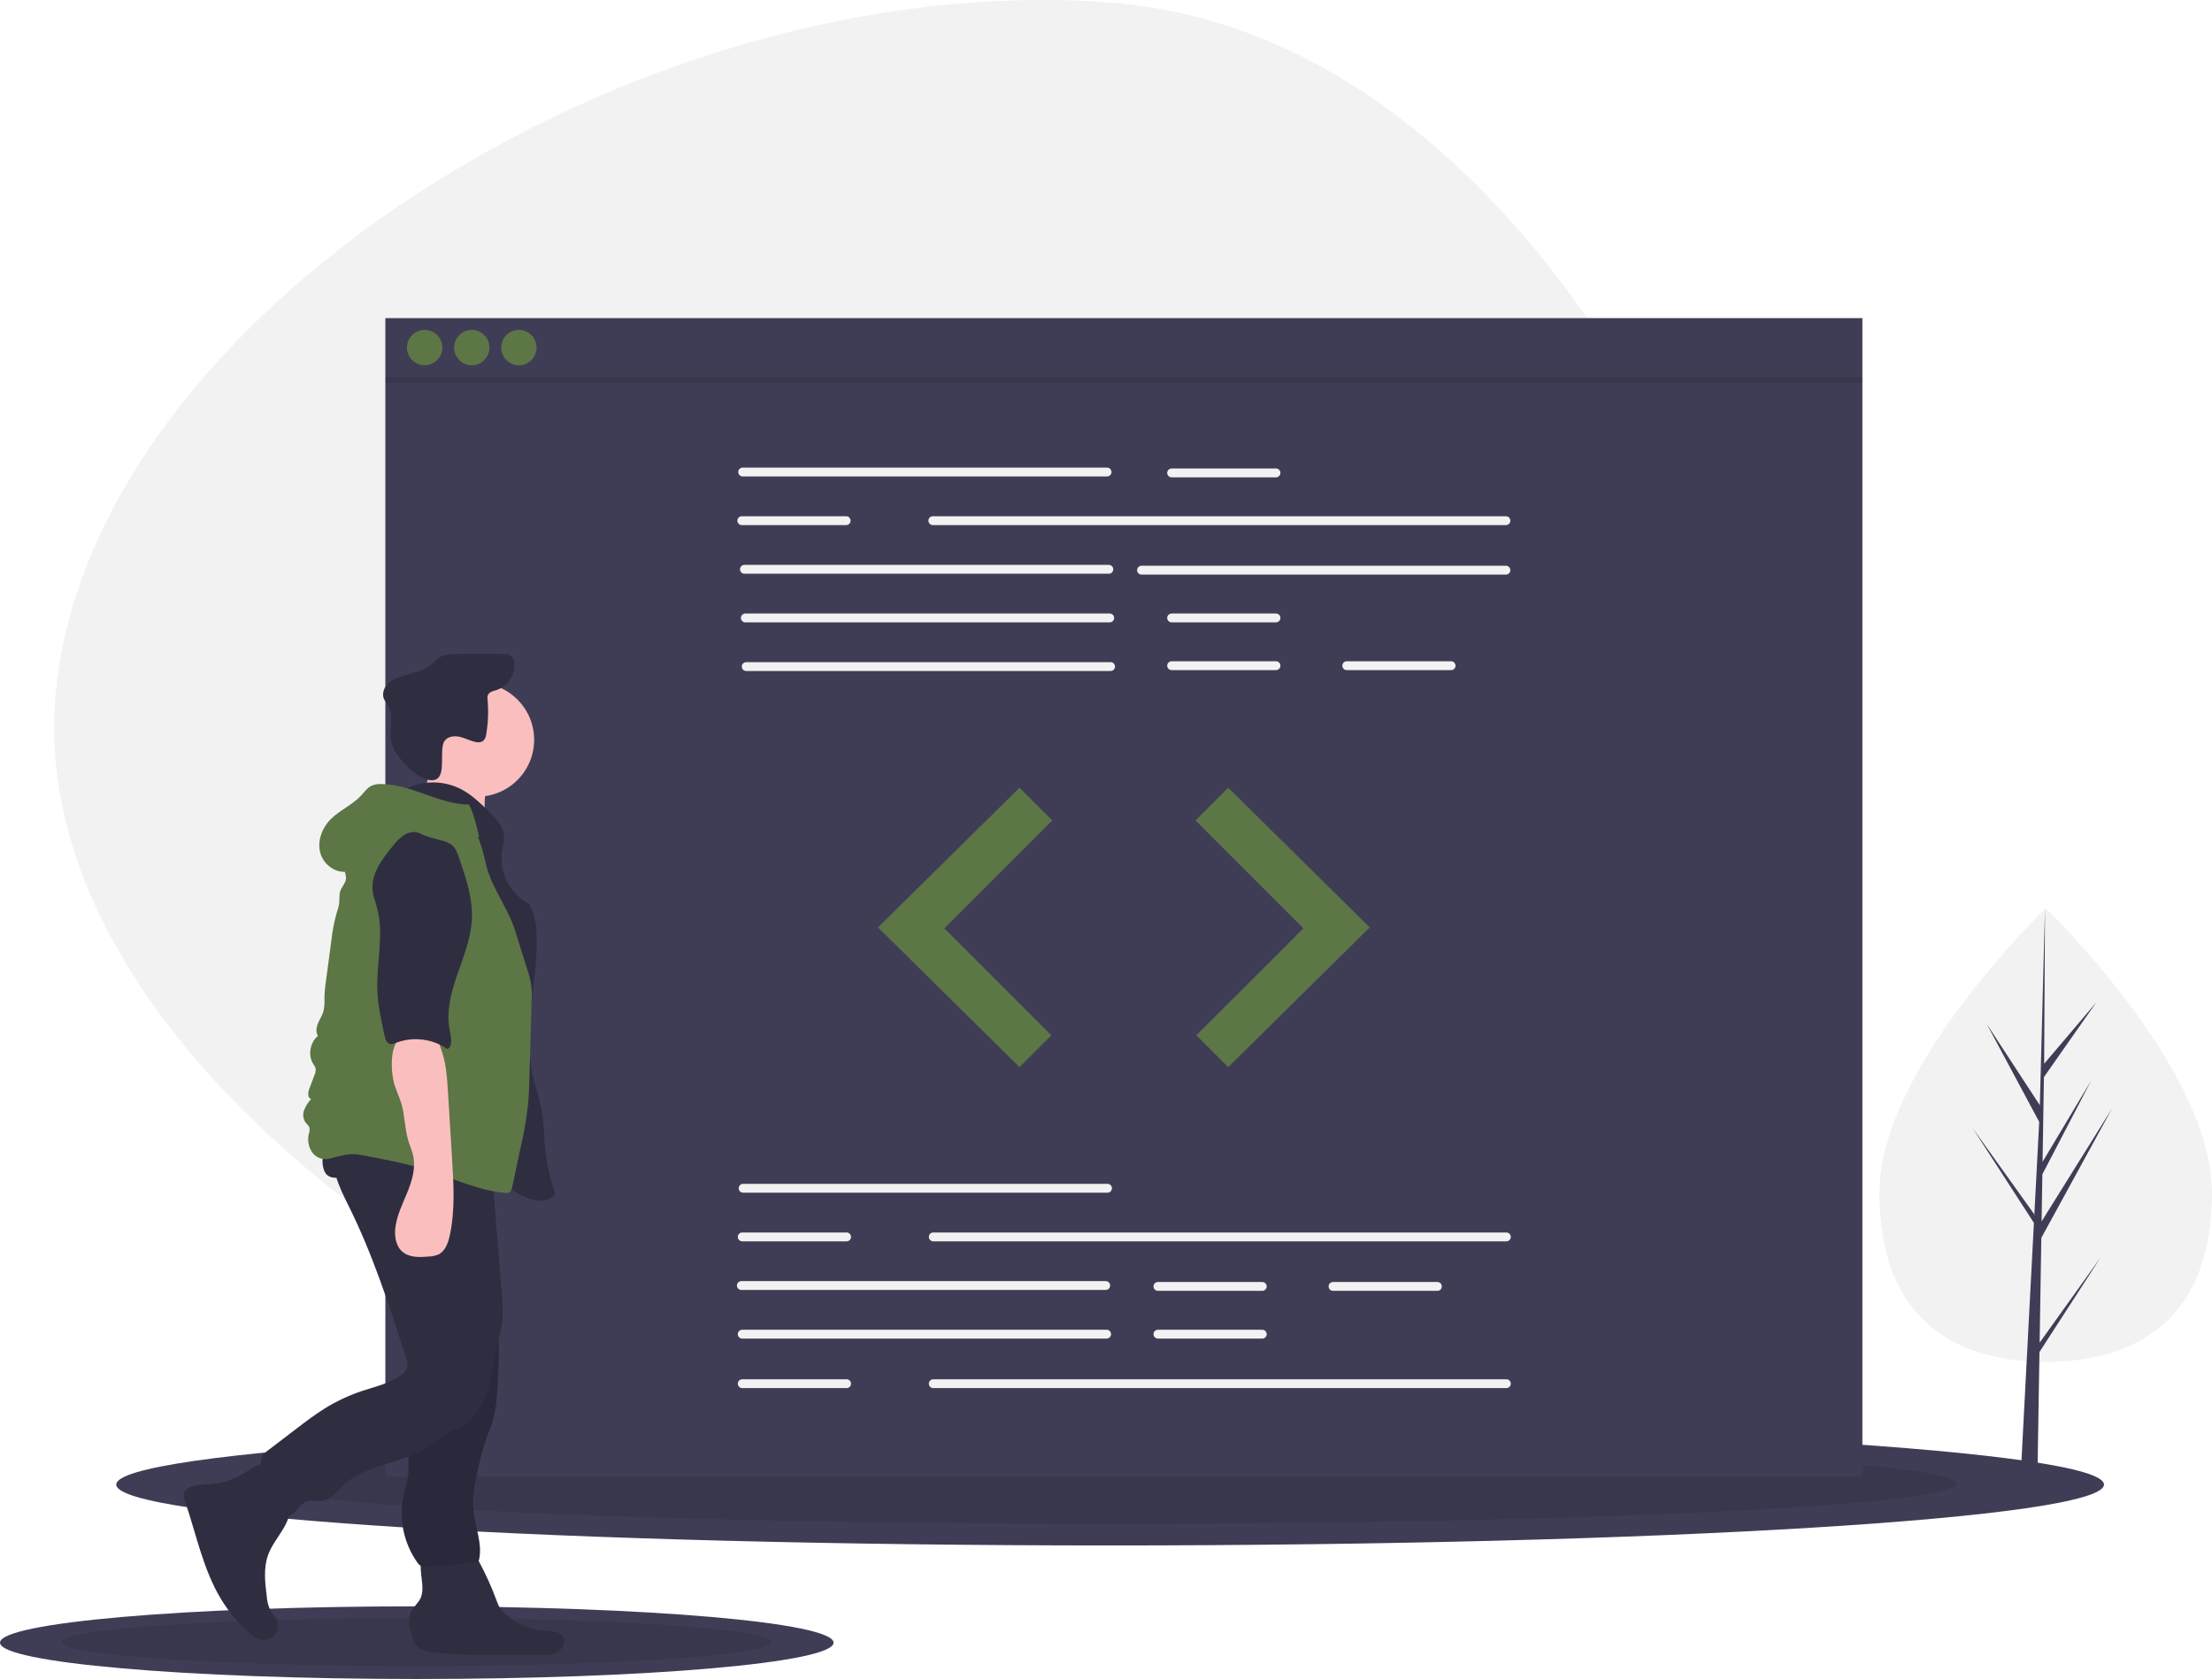
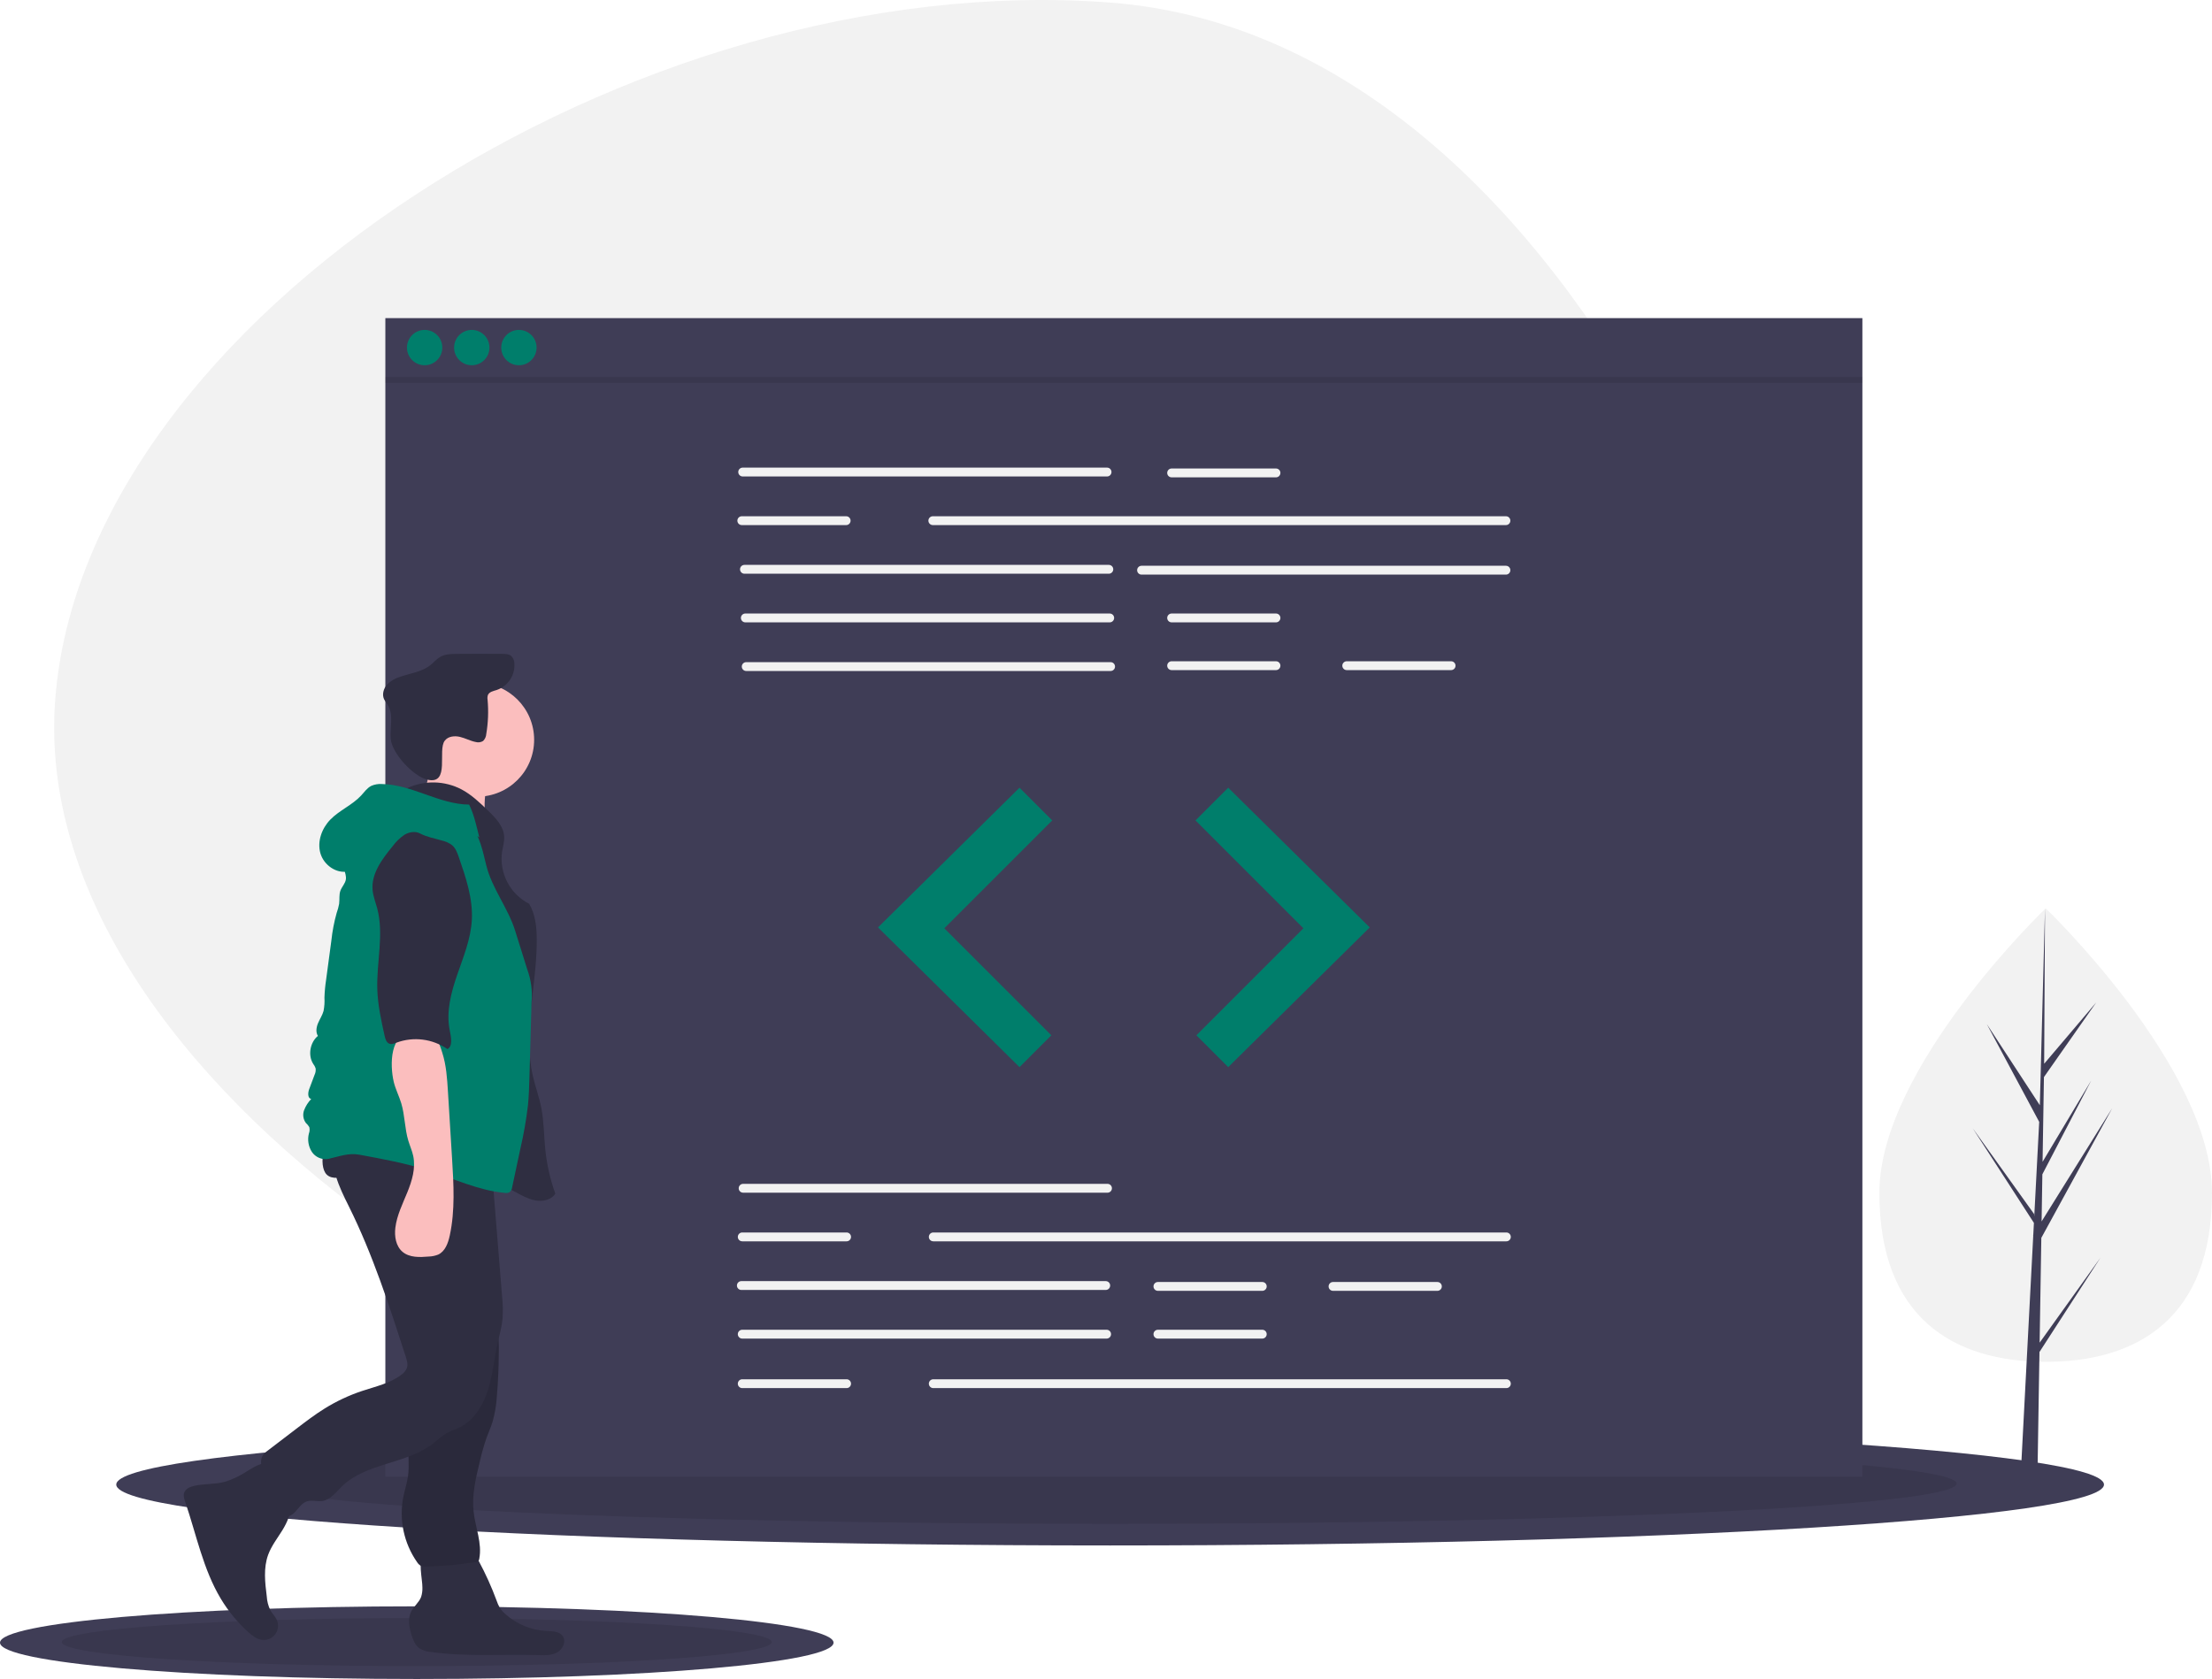
<svg xmlns="http://www.w3.org/2000/svg" id="a594ac37-6d44-4297-8862-1cbd9c01c0b7" data-name="Layer 1" width="1126.194" height="855" viewBox="0 0 1126.194 855">
  <path d="M581.768,778.438C339.369,759.991,50.297,572.172,65.014,378.781S359.7,5.358,602.099,23.805,984.031,403.667,969.314,597.058,824.166,796.885,581.768,778.438Z" transform="translate(-36.90323 -22.5)" fill="#f2f2f2" />
  <ellipse cx="565.194" cy="756" rx="506" ry="31" fill="#3f3d56" />
  <ellipse cx="565.194" cy="755.5" rx="431" ry="20.5" opacity="0.1" />
  <ellipse cx="212.194" cy="836.5" rx="212.194" ry="18.5" fill="#3f3d56" />
  <ellipse cx="212.194" cy="836.202" rx="180.742" ry="12.234" opacity="0.1" />
  <rect x="196.194" y="162" width="752" height="590" fill="#3f3d56" />
  <path d="M600.541,265.129H415.024a2.251,2.251,0,1,1,0-4.503H600.541a2.251,2.251,0,0,1,0,4.503Z" transform="translate(-36.90323 -22.5)" fill="#f2f2f2" />
  <path d="M803.62,289.895H511.835a2.251,2.251,0,0,1,0-4.503H803.62a2.251,2.251,0,1,1,0,4.503Z" transform="translate(-36.90323 -22.5)" fill="#f2f2f2" />
  <path d="M601.442,314.661H415.924a2.251,2.251,0,1,1,0-4.503H601.442a2.251,2.251,0,1,1,0,4.503Z" transform="translate(-36.90323 -22.5)" fill="#f2f2f2" />
  <path d="M803.62,315.111H618.102a2.251,2.251,0,0,1,0-4.503H803.62a2.251,2.251,0,1,1,0,4.503Z" transform="translate(-36.90323 -22.5)" fill="#f2f2f2" />
  <path d="M601.892,339.426H416.374a2.251,2.251,0,0,1,0-4.503H601.892a2.251,2.251,0,1,1,0,4.503Z" transform="translate(-36.90323 -22.5)" fill="#f2f2f2" />
  <path d="M602.342,364.192H416.825a2.251,2.251,0,0,1,0-4.503H602.342a2.251,2.251,0,1,1,0,4.503Z" transform="translate(-36.90323 -22.5)" fill="#f2f2f2" />
  <path d="M686.546,265.579H633.412a2.251,2.251,0,0,1,0-4.503h53.134a2.251,2.251,0,1,1,0,4.503Z" transform="translate(-36.90323 -22.5)" fill="#f2f2f2" />
  <path d="M686.546,339.426H633.412a2.251,2.251,0,0,1,0-4.503h53.134a2.251,2.251,0,1,1,0,4.503Z" transform="translate(-36.90323 -22.5)" fill="#f2f2f2" />
  <path d="M686.546,363.742H633.412a2.251,2.251,0,1,1,0-4.503h53.134a2.251,2.251,0,1,1,0,4.503Z" transform="translate(-36.90323 -22.5)" fill="#f2f2f2" />
  <path d="M775.702,363.742H722.569a2.251,2.251,0,0,1,0-4.503h53.134a2.251,2.251,0,1,1,0,4.503Z" transform="translate(-36.90323 -22.5)" fill="#f2f2f2" />
  <path d="M467.707,289.895H414.573a2.251,2.251,0,0,1,0-4.503h53.134a2.251,2.251,0,0,1,0,4.503Z" transform="translate(-36.90323 -22.5)" fill="#f2f2f2" />
  <path d="M600.766,629.861H415.249a2.251,2.251,0,0,1,0-4.503H600.766a2.251,2.251,0,0,1,0,4.503Z" transform="translate(-36.90323 -22.5)" fill="#f2f2f2" />
  <path d="M599.866,679.392H414.348a2.251,2.251,0,1,1,0-4.503H599.866a2.251,2.251,0,0,1,0,4.503Z" transform="translate(-36.90323 -22.5)" fill="#f2f2f2" />
  <path d="M600.316,704.158H414.798a2.251,2.251,0,1,1,0-4.503H600.316a2.251,2.251,0,1,1,0,4.503Z" transform="translate(-36.90323 -22.5)" fill="#f2f2f2" />
  <path d="M679.566,679.842H626.433a2.251,2.251,0,0,1,0-4.503h53.134a2.251,2.251,0,0,1,0,4.503Z" transform="translate(-36.90323 -22.5)" fill="#f2f2f2" />
  <path d="M679.566,704.158H626.433a2.251,2.251,0,0,1,0-4.503h53.134a2.251,2.251,0,1,1,0,4.503Z" transform="translate(-36.90323 -22.5)" fill="#f2f2f2" />
  <path d="M768.723,679.842H715.589a2.251,2.251,0,1,1,0-4.503h53.134a2.251,2.251,0,0,1,0,4.503Z" transform="translate(-36.90323 -22.5)" fill="#f2f2f2" />
  <path d="M803.845,654.626H512.06a2.251,2.251,0,0,1,0-4.503H803.845a2.251,2.251,0,0,1,0,4.503Z" transform="translate(-36.90323 -22.5)" fill="#f2f2f2" />
  <path d="M467.932,654.626H414.798a2.251,2.251,0,0,1,0-4.503H467.932a2.251,2.251,0,0,1,0,4.503Z" transform="translate(-36.90323 -22.5)" fill="#f2f2f2" />
  <path d="M803.845,729.374H512.06a2.251,2.251,0,1,1,0-4.503H803.845a2.251,2.251,0,0,1,0,4.503Z" transform="translate(-36.90323 -22.5)" fill="#f2f2f2" />
  <path d="M467.932,729.374H414.798a2.251,2.251,0,1,1,0-4.503H467.932a2.251,2.251,0,1,1,0,4.503Z" transform="translate(-36.90323 -22.5)" fill="#f2f2f2" />
-   <polygon points="519.06 401.13 447.014 472.275 519.06 543.42 535.27 527.21 480.786 472.725 535.72 417.79 519.06 401.13" fill="#5c7646" />
-   <polygon points="625.327 401.13 697.373 472.275 625.327 543.42 609.117 527.21 663.602 472.725 608.667 417.79 625.327 401.13" fill="#5c7646" />
-   <circle cx="216.194" cy="177" r="9" fill="#5c7646" />
-   <circle cx="240.194" cy="177" r="9" fill="#5c7646" />
-   <circle cx="264.194" cy="177" r="9" fill="#5c7646" />
+   <polygon points="519.06 401.13 447.014 472.275 519.06 543.42 535.27 527.21 480.786 472.725 535.72 417.79 519.06 401.13" fill="#007e6b" />
+   <polygon points="625.327 401.13 697.373 472.275 625.327 543.42 609.117 527.21 663.602 472.725 608.667 417.79 625.327 401.13" fill="#007e6b" />
+   <circle cx="216.194" cy="177" r="9" fill="#007e6b" />
+   <circle cx="240.194" cy="177" r="9" fill="#007e6b" />
+   <circle cx="264.194" cy="177" r="9" fill="#007e6b" />
  <rect x="196.194" y="192" width="752" height="3" opacity="0.1" />
  <path d="M1163.097,629.954c0,63.771-37.911,86.038-84.676,86.038s-84.676-22.266-84.676-86.038,84.676-144.898,84.676-144.898S1163.097,566.182,1163.097,629.954Z" transform="translate(-36.90323 -22.5)" fill="#f2f2f2" />
  <polygon points="1038.433 683.736 1039.3 630.365 1075.391 564.338 1039.436 621.993 1039.826 597.995 1064.699 550.226 1039.929 591.645 1039.929 591.645 1040.63 548.484 1067.265 510.453 1040.74 541.697 1041.178 462.556 1038.425 567.325 1038.651 563.003 1011.571 521.552 1038.217 571.3 1035.694 619.503 1035.619 618.223 1004.4 574.602 1035.524 622.743 1035.209 628.771 1035.152 628.862 1035.178 629.357 1028.776 751.653 1037.329 751.653 1038.355 688.485 1069.404 640.461 1038.433 683.736" fill="#3f3d56" />
  <path d="M159.525,773.591a43.126,43.126,0,0,1-8.178,3.503c-5.079,1.387-10.507.878-15.637,2.063-2.1.485-4.386,1.499-5.054,3.549-.49,1.503.043,3.127.553,4.623,5.669,16.62,9.085,34.266,18.125,49.321a74.641,74.641,0,0,0,13.993,16.988c2.055,1.852,4.384,3.664,7.135,3.955a7.248,7.248,0,0,0,7.371-10.182c-.811-1.801-2.317-3.196-3.289-4.916a18.757,18.757,0,0,1-1.819-6.991c-.893-7.108-1.754-14.538.709-21.265,1.652-4.512,4.682-8.359,7.206-12.447s4.622-8.772,4.06-13.544c-.383-3.257-1.972-6.237-3.65-9.054-1.681-2.823-5.005-10.408-8.383-11.35C169.16,766.864,162.583,772.024,159.525,773.591Z" transform="translate(-36.90323 -22.5)" fill="#2f2e41" />
  <path d="M251.96,831a14.019,14.019,0,0,1-.663,4.745c-1.058,2.793-3.681,4.706-5.036,7.367-1.885,3.701-1.031,8.174.218,12.135.783,2.483,1.81,5.067,3.912,6.603a12.893,12.893,0,0,0,5.954,1.907c18.036,2.496,36.358,1.064,54.559,1.587,3.317.095,6.829.211,9.725-1.41s4.686-5.697,2.717-8.368c-1.769-2.399-5.265-2.376-8.242-2.518a33.912,33.912,0,0,1-20.913-8.615,15.112,15.112,0,0,1-2.933-3.377,20.753,20.753,0,0,1-1.534-3.518,156.799,156.799,0,0,0-9.084-20.119c-.979-1.815-2.087-3.705-3.906-4.676a10.323,10.323,0,0,0-4.239-.926c-4.536-.294-16.283-1.838-19.791,1.69C249.461,816.768,252.032,826.86,251.96,831Z" transform="translate(-36.90323 -22.5)" fill="#2f2e41" />
  <circle cx="242.971" cy="376.72" r="28.975" fill="#fbbebe" />
  <path d="M253.709,423.146c-1.723,4.614-4.647,8.947-8.9,11.43l40.075,8.175a42.453,42.453,0,0,1-.562-17.869,10.3,10.3,0,0,0,.24-4.409c-.754-2.907-4.026-4.307-6.955-4.974-7.314-1.667-13.782-2.561-20.579-5.792C254.95,413.263,255.241,419.045,253.709,423.146Z" transform="translate(-36.90323 -22.5)" fill="#fbbebe" />
  <path d="M244.474,423.727a31.338,31.338,0,0,1,27.313.714c5.138,2.707,9.392,6.794,13.572,10.826,3.853,3.717,7.962,7.972,8.236,13.319.132,2.59-.676,5.123-1.084,7.684a25.766,25.766,0,0,0,13.78,26.469c3.184,5.303,3.841,11.729,3.889,17.914.185,23.436-7.209,47.161-1.93,69.995,1.239,5.361,3.162,10.554,4.232,15.951,1.387,6.991,1.318,14.18,2.044,21.27a95.266,95.266,0,0,0,5.113,22.495c-1.744,2.774-5.374,3.837-8.642,3.613s-6.325-1.643-9.242-3.136c-14.123-7.227-27.059-16.757-41.687-22.9-9.678-4.064-19.987-6.595-29.376-11.288s-18.12-12.142-20.99-22.238c-1.241-4.365-1.318-8.965-1.385-13.503-.285-19.114-.55-38.436,3.61-57.094,3.669-16.454,10.741-32.194,12.284-48.981.502-5.464.513-11.314,3.566-15.873C232.091,432.52,241.409,430.851,244.474,423.727Z" transform="translate(-36.90323 -22.5)" fill="#2f2e41" />
  <path d="M263.395,399.629c1.707-2.227,5-2.531,7.728-1.872s5.243,2.064,7.997,2.599a4.675,4.675,0,0,0,3.743-.526,5.444,5.444,0,0,0,1.615-3.57,68.163,68.163,0,0,0,.671-17.38,5.147,5.147,0,0,1,.159-2.437c.682-1.643,2.763-2.035,4.462-2.562a13.316,13.316,0,0,0,9.013-13.633,5.421,5.421,0,0,0-1.657-3.741c-1.175-.958-2.82-1.016-4.336-1.029q-11.683-.094-23.367.006c-2.883.025-5.91.096-8.409,1.533-1.848,1.063-3.222,2.773-4.88,4.112-4.326,3.491-10.178,4.201-15.441,5.991a15.308,15.308,0,0,0-6.768,4.036c-1.75,2-2.592,4.973-1.493,7.393a26.252,26.252,0,0,0,1.887,2.904c3.105,4.964,1.038,11.403,1.501,17.24.579,7.288,11.365,19.112,18.679,20.836C266.308,422.311,259.486,404.414,263.395,399.629Z" transform="translate(-36.90323 -22.5)" fill="#2f2e41" />
  <path d="M247.037,719.183c.745,5.322,1.701,10.662,1.445,16.029-.357,7.494-3.059,14.714-3.559,22.199-.373,5.591.49,11.242-.287,16.791-.497,3.553-1.656,6.978-2.373,10.494a43.395,43.395,0,0,0,6.973,33.265,5.448,5.448,0,0,0,2.023,1.961,5.714,5.714,0,0,0,2.508.332,179.947,179.947,0,0,0,25.17-2.287,2.414,2.414,0,0,0,1.616-.713,2.266,2.266,0,0,0,.351-.954c1.544-7.936-1.977-15.893-2.872-23.928-.956-8.58,1.103-17.177,3.146-25.565a113.548,113.548,0,0,1,3.467-12.228c.988-2.697,2.181-5.321,3.037-8.063a61.46,61.46,0,0,0,2.202-13.203q.892-10.575.945-21.199a88.958,88.958,0,0,0-1.665-20.01c-1.878-8.338-5.724-16.081-9.536-23.73a15.029,15.029,0,0,0-5.618,2.67,125.38,125.38,0,0,1-15.35,8.481c-3.567,1.657-10.522,2.833-12.786,6.286-2.232,3.405-.792,10.351-.621,14.106Q245.694,709.584,247.037,719.183Z" transform="translate(-36.90323 -22.5)" fill="#2f2e41" />
  <path d="M247.037,719.183c.745,5.322,1.701,10.662,1.445,16.029-.357,7.494-3.059,14.714-3.559,22.199-.373,5.591.49,11.242-.287,16.791-.497,3.553-1.656,6.978-2.373,10.494a43.395,43.395,0,0,0,6.973,33.265,5.448,5.448,0,0,0,2.023,1.961,5.714,5.714,0,0,0,2.508.332,179.947,179.947,0,0,0,25.17-2.287,2.414,2.414,0,0,0,1.616-.713,2.266,2.266,0,0,0,.351-.954c1.544-7.936-1.977-15.893-2.872-23.928-.956-8.58,1.103-17.177,3.146-25.565a113.548,113.548,0,0,1,3.467-12.228c.988-2.697,2.181-5.321,3.037-8.063a61.46,61.46,0,0,0,2.202-13.203q.892-10.575.945-21.199a88.958,88.958,0,0,0-1.665-20.01c-1.878-8.338-5.724-16.081-9.536-23.73a15.029,15.029,0,0,0-5.618,2.67,125.38,125.38,0,0,1-15.35,8.481c-3.567,1.657-10.522,2.833-12.786,6.286-2.232,3.405-.792,10.351-.621,14.106Q245.694,709.584,247.037,719.183Z" transform="translate(-36.90323 -22.5)" opacity="0.1" />
  <path d="M207.864,605.518c-3.848,10.359,1.808,21.554,6.722,31.452,12.106,24.386,20.513,50.407,28.874,76.317.626,1.941,1.252,4.058.554,5.974a7.825,7.825,0,0,1-2.822,3.347c-5.765,4.379-13.107,5.939-19.975,8.23a90.184,90.184,0,0,0-18.943,8.88c-4.977,3.084-9.639,6.644-14.292,10.197l-14.812,11.312a9.903,9.903,0,0,0-2.476,2.397c-1.429,2.241-.843,5.167-.132,7.728a131.432,131.432,0,0,0,7.252,19.792,6.911,6.911,0,0,0,2.63,3.447c2.312,1.242,5.14-.405,6.905-2.347s3.292-4.359,5.781-5.193c2.486-.833,5.222.176,7.818-.189,4.199-.589,6.986-4.457,10.013-7.426,12.365-12.131,33.01-11.251,46.612-21.977a59.228,59.228,0,0,1,6.231-4.868c2.3-1.359,4.907-2.105,7.293-3.307,7.257-3.654,11.819-11.209,14.262-18.957s3.141-15.928,4.897-23.861c.908-4.101,2.103-8.158,2.507-12.338a66.094,66.094,0,0,0-.253-11.666L287.604,621.748c-.4-4.943-.8-9.892-1.576-14.791-14.577.521-29.143,1.108-43.728,1.28C230.695,608.374,218.876,609.186,207.864,605.518Z" transform="translate(-36.90323 -22.5)" fill="#2f2e41" />
  <path d="M202.506,619.721c1.977,3.18,6.79,3.114,10.104,1.371s5.889-4.673,9.211-6.401c4.464-2.323,9.746-2.235,14.776-2.093,7.964.225,16.025.464,23.687,2.647,7.925,2.257,15.64,6.603,23.834,5.736,1.426-.151,2.985-.56,3.761-1.766a5.544,5.544,0,0,0,.62-2.836l.268-7.159a6.464,6.464,0,0,0-.57-3.625,6.082,6.082,0,0,0-2.716-2.079c-11.663-5.646-24.965-6.697-37.915-7.141q-9.875-.338-19.757-.278c-5.591.034-12.303-.775-17.739.719C202.774,598.82,198.805,613.769,202.506,619.721Z" transform="translate(-36.90323 -22.5)" fill="#2f2e41" />
-   <path d="M275.742,432.226c-15.282-.135-29.131-10.223-44.412-10.468a11.514,11.514,0,0,0-5.393.93c-2.129,1.073-3.529,3.147-5.147,4.898-4.518,4.893-11.061,7.505-15.703,12.281-4.352,4.478-6.773,11.15-5.055,17.153s8.204,10.608,14.279,9.165A36.801,36.801,0,0,1,228.65,446.706a72.887,72.887,0,0,1,11.205-5.882c6.868-3.112,14.548-6.283,21.718-3.95a30.638,30.638,0,0,1,7.409,4.04l11.954,8.03C279.543,443.45,278.29,437.288,275.742,432.226Z" transform="translate(-36.90323 -22.5)" fill="#5c7646" />
-   <path d="M212.552,460.874c-2.029,2.532.894,6.2.447,9.413-.297,2.135-2.054,3.765-2.786,5.793-.758,2.1-.356,4.427-.643,6.641a28.489,28.489,0,0,1-1.275,4.73,84.975,84.975,0,0,0-2.686,14.026l-2.675,19.976a75.681,75.681,0,0,0-.846,9.078,27.107,27.107,0,0,1-.452,6.787c-.592,2.183-1.904,4.093-2.786,6.175s-1.291,4.602-.099,6.524c-3.991,3.325-5.178,9.854-2.387,14.235a7.899,7.899,0,0,1,1.23,2.265,5.82,5.82,0,0,1-.542,3.34l-2.705,7.207c-.692,1.845-.911,4.653,1.014,5.074a17.006,17.006,0,0,0-3.651,5.767,6.866,6.866,0,0,0,.972,6.506,8.289,8.289,0,0,1,1.694,2.056,5.473,5.473,0,0,1-.196,3.243,11.906,11.906,0,0,0,1.473,9.333,8.371,8.371,0,0,0,8.418,3.609c5.41-1.22,10.272-3.147,15.728-2.146,11.746,2.155,23.53,4.32,34.906,7.952,12.984,4.145,25.556,10.224,39.126,11.5a3.798,3.798,0,0,0,2.617-.407,3.931,3.931,0,0,0,1.21-2.488q2.097-9.832,4.194-19.665a202.363,202.363,0,0,0,3.855-22.028c.477-4.781.614-9.589.749-14.392l1.081-38.231a38.197,38.197,0,0,0-2.2-16.62l-6.217-19.848c-3.548-11.327-11.688-21.371-14.586-32.882-1.834-7.285-3.189-15.103-8.108-20.781-7.012-8.095-19.145-9.354-29.764-7.962-4.797.629-9.636,1.714-13.785,4.202-4.798,2.877-8.333,7.409-11.753,11.836C218.305,454.343,215.436,457.276,212.552,460.874Z" transform="translate(-36.90323 -22.5)" fill="#5c7646" />
+   <path d="M275.742,432.226c-15.282-.135-29.131-10.223-44.412-10.468a11.514,11.514,0,0,0-5.393.93c-2.129,1.073-3.529,3.147-5.147,4.898-4.518,4.893-11.061,7.505-15.703,12.281-4.352,4.478-6.773,11.15-5.055,17.153s8.204,10.608,14.279,9.165A36.801,36.801,0,0,1,228.65,446.706a72.887,72.887,0,0,1,11.205-5.882c6.868-3.112,14.548-6.283,21.718-3.95a30.638,30.638,0,0,1,7.409,4.04l11.954,8.03C279.543,443.45,278.29,437.288,275.742,432.226Z" transform="translate(-36.90323 -22.5)" fill="#007e6b" />
+   <path d="M212.552,460.874c-2.029,2.532.894,6.2.447,9.413-.297,2.135-2.054,3.765-2.786,5.793-.758,2.1-.356,4.427-.643,6.641a28.489,28.489,0,0,1-1.275,4.73,84.975,84.975,0,0,0-2.686,14.026l-2.675,19.976a75.681,75.681,0,0,0-.846,9.078,27.107,27.107,0,0,1-.452,6.787c-.592,2.183-1.904,4.093-2.786,6.175s-1.291,4.602-.099,6.524c-3.991,3.325-5.178,9.854-2.387,14.235a7.899,7.899,0,0,1,1.23,2.265,5.82,5.82,0,0,1-.542,3.34l-2.705,7.207c-.692,1.845-.911,4.653,1.014,5.074a17.006,17.006,0,0,0-3.651,5.767,6.866,6.866,0,0,0,.972,6.506,8.289,8.289,0,0,1,1.694,2.056,5.473,5.473,0,0,1-.196,3.243,11.906,11.906,0,0,0,1.473,9.333,8.371,8.371,0,0,0,8.418,3.609c5.41-1.22,10.272-3.147,15.728-2.146,11.746,2.155,23.53,4.32,34.906,7.952,12.984,4.145,25.556,10.224,39.126,11.5a3.798,3.798,0,0,0,2.617-.407,3.931,3.931,0,0,0,1.21-2.488q2.097-9.832,4.194-19.665a202.363,202.363,0,0,0,3.855-22.028c.477-4.781.614-9.589.749-14.392l1.081-38.231a38.197,38.197,0,0,0-2.2-16.62l-6.217-19.848c-3.548-11.327-11.688-21.371-14.586-32.882-1.834-7.285-3.189-15.103-8.108-20.781-7.012-8.095-19.145-9.354-29.764-7.962-4.797.629-9.636,1.714-13.785,4.202-4.798,2.877-8.333,7.409-11.753,11.836C218.305,454.343,215.436,457.276,212.552,460.874Z" transform="translate(-36.90323 -22.5)" fill="#007e6b" />
  <path d="M237.347,573.323c.875,3.773,2.712,7.251,3.837,10.957,1.884,6.209,1.724,12.896,3.605,19.106.789,2.606,1.933,5.109,2.5,7.773,1.321,6.211-.608,12.636-3.003,18.516s-5.313,11.678-6.091,17.98c-.548,4.438.239,9.45,3.66,12.331,3.552,2.99,8.713,2.788,13.339,2.39a14.016,14.016,0,0,0,4.841-1.008c3.538-1.674,5.028-5.86,5.855-9.685,2.771-12.819,1.98-26.106,1.174-39.197l-2.106-34.234c-.405-6.591-.84-13.318-2.871-19.646-.739-2.302-2.026-6.954-4.129-8.424-2.083-1.456-8.03-1.521-10.609-1.642C235.251,547.97,235.387,564.856,237.347,573.323Z" transform="translate(-36.90323 -22.5)" fill="#fbbebe" />
  <path d="M250.751,446.923c-2.471-1.294-5.584-.736-7.972.704a24.568,24.568,0,0,0-5.972,5.798c-5.339,6.517-10.991,13.995-10.199,22.382.297,3.145,1.501,6.121,2.317,9.172,3.579,13.38-.379,27.53.075,41.373.262,7.999,2.003,15.866,3.736,23.679.354,1.595.92,3.44,2.463,3.977,1.159.403,2.41-.115,3.557-.551A28.371,28.371,0,0,1,264.721,556.731c2.865-1.529,1.791-6.363,1.149-9.546-1.908-9.458.682-19.214,3.828-28.335s6.911-18.23,7.432-27.865c.591-10.916-3.029-21.571-6.6-31.903-.779-2.255-1.631-4.62-3.439-6.178a13.665,13.665,0,0,0-5.203-2.377C258.096,449.406,254.255,448.758,250.751,446.923Z" transform="translate(-36.90323 -22.5)" fill="#2f2e41" />
</svg>
